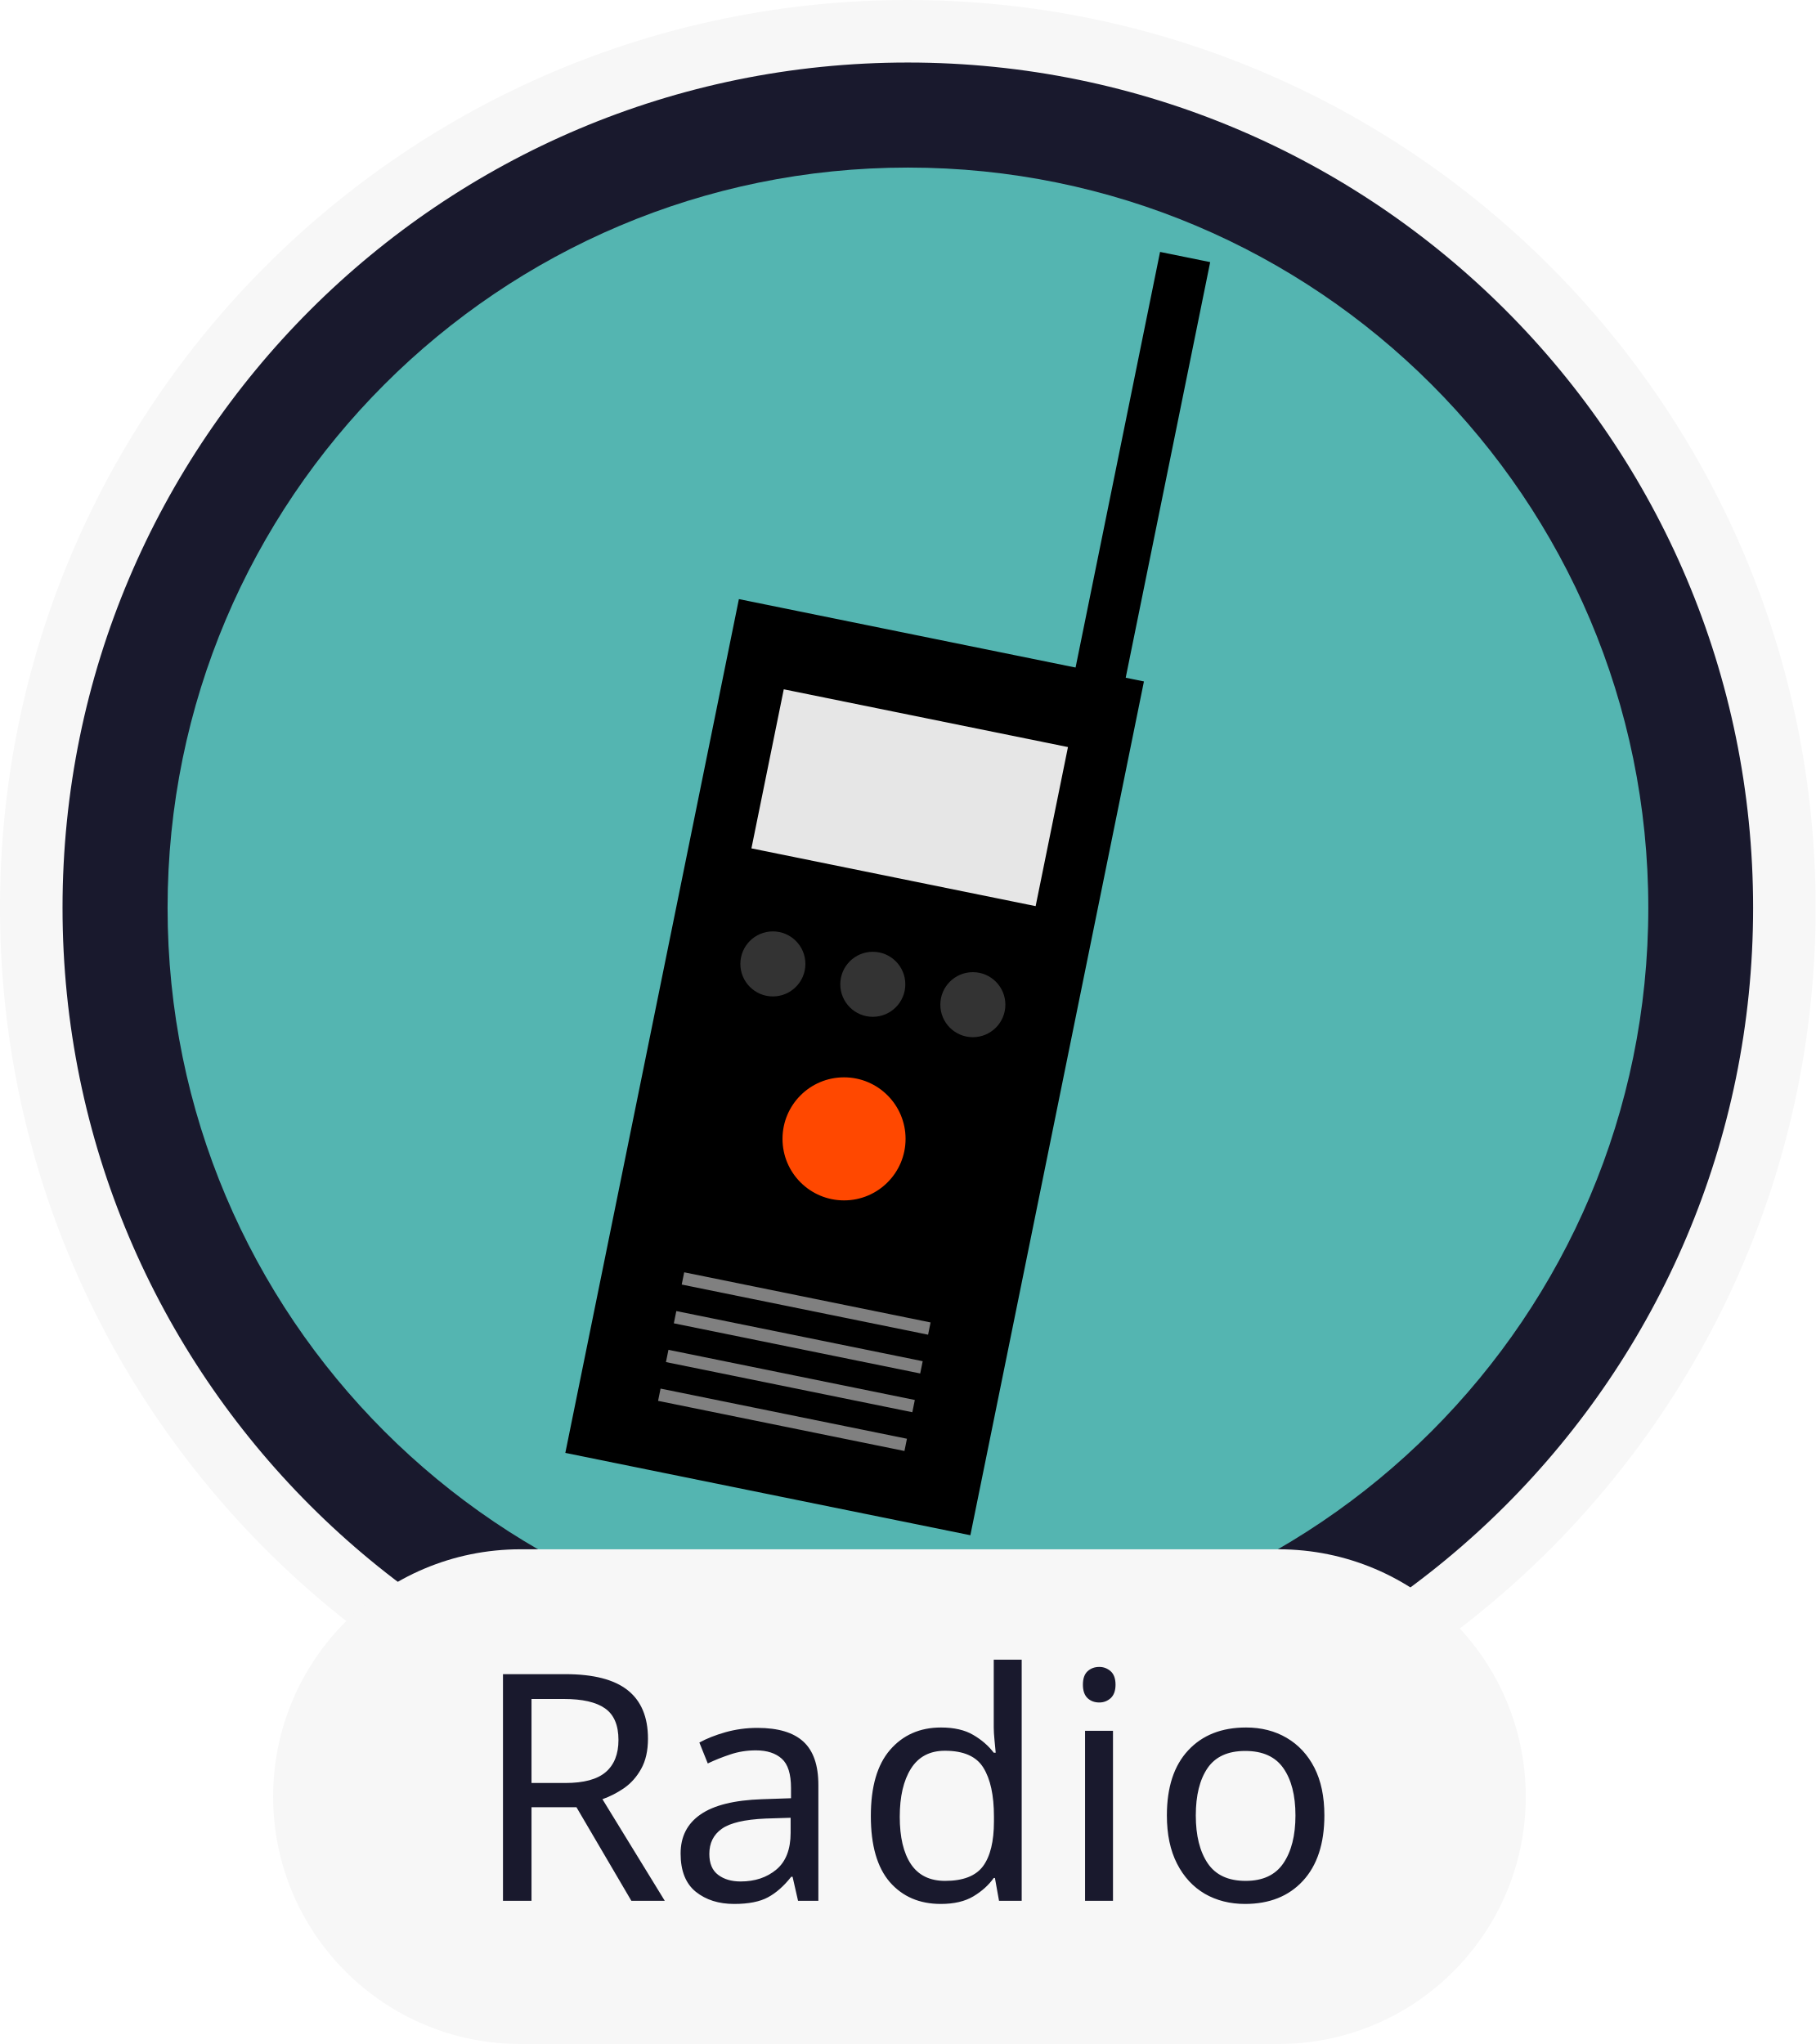
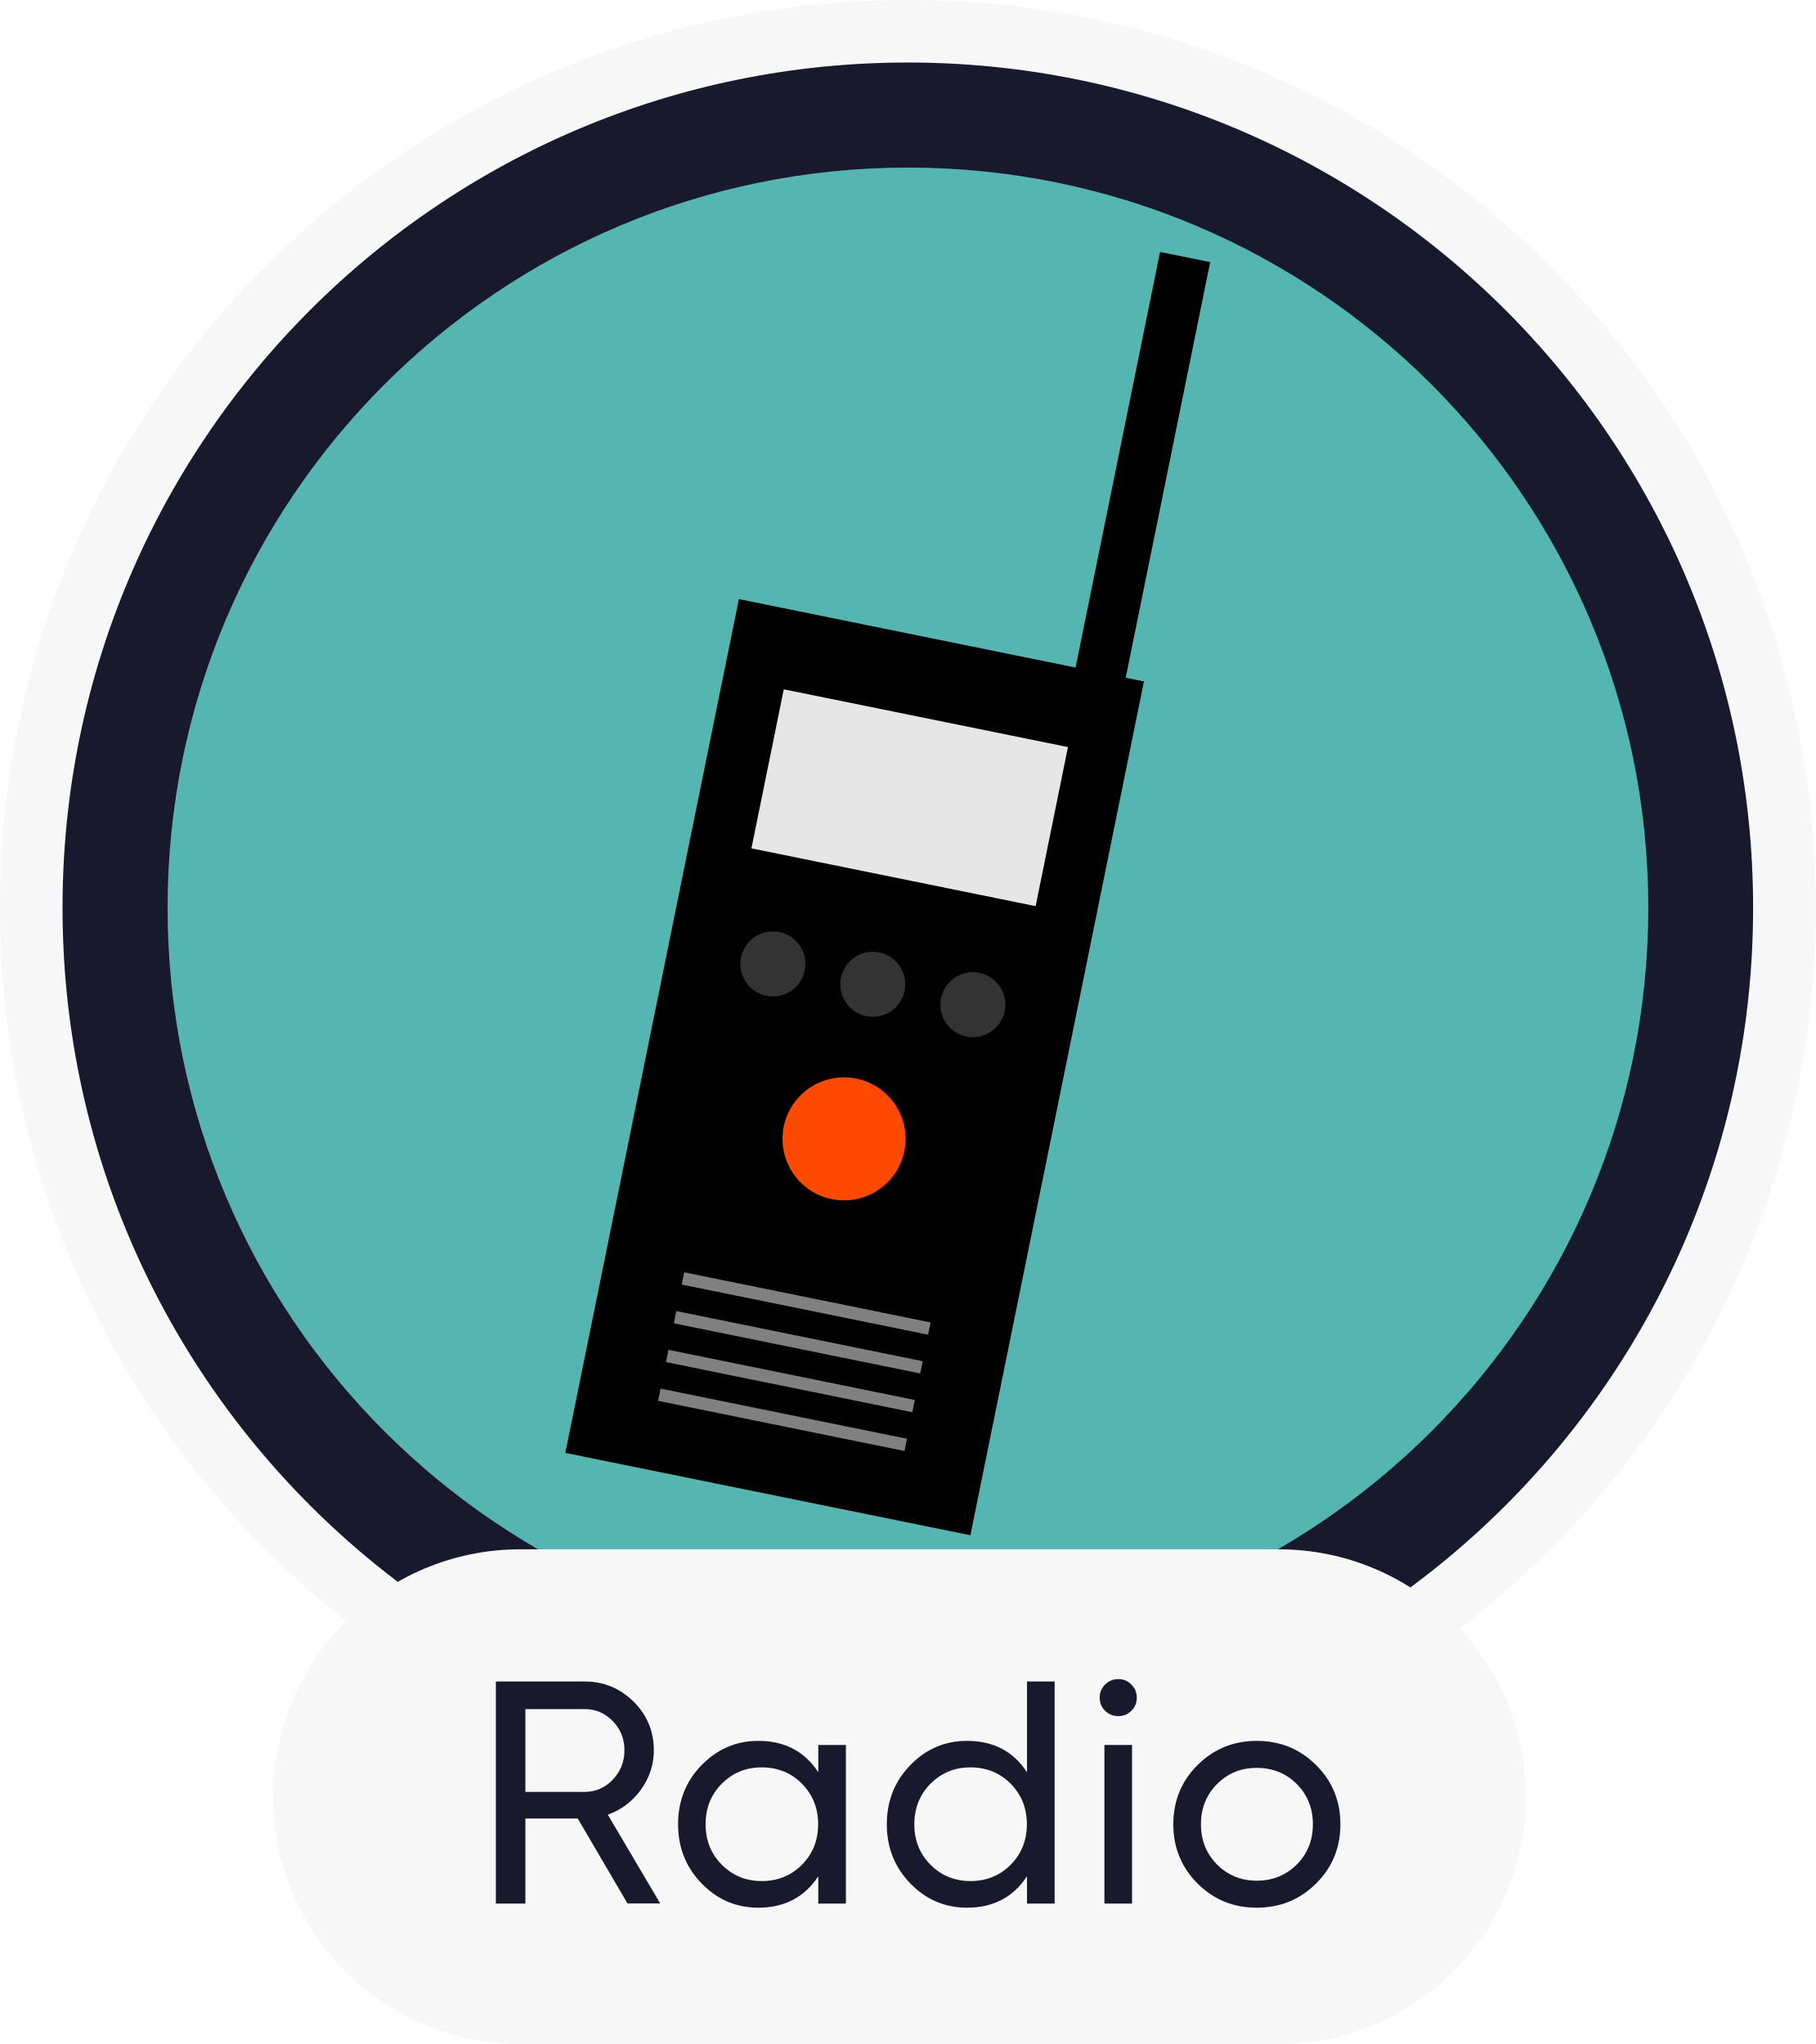
<svg xmlns="http://www.w3.org/2000/svg" viewBox="0 0 145.18 163.45">
  <defs>
-     <style>.d{stroke:#f7f7f7;stroke-width:5px;}.d,.e{stroke-miterlimit:10;}.d,.f{fill:#19192d;}.g{letter-spacing:.03em;}.e{stroke:gray;}.h{fill:#f7f7f7;}.i{fill:#e6e6e6;}.j{fill:#ff4800;}.k{fill:#333;}.l{fill:#54b5b1;}.f{font-family:Gilroy-Medium, Gilroy-Medium;font-size:25.37px;}</style>
+     <style>.d{stroke:#f7f7f7;stroke-width:5px;}.d,.e{stroke-miterlimit:10;}.d,.f{fill:#19192d;}.e{stroke:gray;}.g{fill:#f7f7f7;}.h{fill:#e6e6e6;}.i{fill:#ff4800;}.j{fill:#333;}.k{fill:#54b5b1;}</style>
  </defs>
  <g id="a" />
  <g id="b">
    <g id="c">
      <g>
        <circle class="d" cx="72.59" cy="72.59" r="70.09" />
-         <circle class="l" cx="72.6" cy="72.6" r="59.2" />
+         <circle class="k" cx="72.6" cy="72.6" r="59.2" />
        <g>
          <rect x="51.81" y="50.5" width="33.05" height="69.67" transform="translate(18.37 -11.9) rotate(11.49)" />
-           <rect class="i" x="61.14" y="57.3" width="23.19" height="12.98" transform="translate(14.17 -13.21) rotate(11.49)" />
-           <circle class="k" cx="61.8" cy="77.08" r="2.6" />
-           <circle class="j" cx="67.49" cy="91.07" r="4.92" />
-           <circle class="k" cx="69.79" cy="78.71" r="2.6" />
-           <circle class="k" cx="77.79" cy="80.34" r="2.6" />
+           <rect class="h" x="61.14" y="57.3" width="23.19" height="12.98" transform="translate(14.17 -13.21) rotate(11.49)" />
+           <circle class="j" cx="61.8" cy="77.08" r="2.6" />
+           <circle class="i" cx="67.49" cy="91.07" r="4.92" />
+           <circle class="j" cx="69.79" cy="78.71" r="2.6" />
+           <circle class="j" cx="77.79" cy="80.34" r="2.6" />
          <rect x="89.16" y="20.2" width="4.09" height="35.74" transform="translate(9.41 -17.41) rotate(11.49)" />
          <line class="e" x1="54.61" y1="102.23" x2="74.31" y2="106.24" />
          <line class="e" x1="53.98" y1="105.33" x2="73.68" y2="109.34" />
          <line class="e" x1="53.35" y1="108.43" x2="73.05" y2="112.44" />
          <line class="e" x1="52.72" y1="111.53" x2="72.42" y2="115.54" />
        </g>
-         <rect class="h" x="21.84" y="123.89" width="100.16" height="39.56" rx="19.78" ry="19.78" />
-         <text class="f" transform="translate(37.75 152)">
-           <tspan x="0" y="0">R</tspan>
-           <tspan class="g" x="15.5" y="0">adio</tspan>
-         </text>
+         <rect class="g" x="21.84" y="123.89" width="100.16" height="39.56" rx="19.78" ry="19.78" />
+         <g>
+           <path class="f" d="M50.18,152.22l-3.98-6.8h-4.19v6.8h-2.36v-17.76h7.1c1.52,0,2.82,.54,3.91,1.61,1.08,1.07,1.62,2.37,1.62,3.89,0,1.15-.34,2.2-1.03,3.15-.69,.95-1.57,1.62-2.65,2l4.19,7.1h-2.61Zm-8.17-15.55v6.62h4.74c.88,0,1.63-.33,2.25-.98,.62-.65,.93-1.43,.93-2.35s-.31-1.69-.93-2.33c-.62-.64-1.37-.96-2.25-.96h-4.74Z" />
+           <path class="f" d="M65.43,139.54h2.21v12.68h-2.21v-2.18c-1.1,1.67-2.7,2.51-4.79,2.51-1.78,0-3.29-.65-4.54-1.94-1.25-1.29-1.88-2.87-1.88-4.73s.62-3.44,1.88-4.73,2.77-1.94,4.54-1.94c2.1,0,3.7,.84,4.79,2.51v-2.18Zm-4.52,10.88c1.29,0,2.36-.44,3.22-1.31s1.29-1.95,1.29-3.23-.43-2.36-1.29-3.24c-.86-.87-1.94-1.31-3.22-1.31s-2.33,.44-3.2,1.31c-.86,.87-1.29,1.95-1.29,3.24s.43,2.36,1.29,3.23c.86,.87,1.93,1.31,3.2,1.31Z" />
+           <path class="f" d="M82.12,134.46h2.21v17.76h-2.21v-2.18c-1.1,1.67-2.7,2.51-4.79,2.51-1.78,0-3.29-.65-4.54-1.94-1.25-1.29-1.88-2.87-1.88-4.73s.63-3.44,1.88-4.73c1.25-1.29,2.76-1.94,4.54-1.94,2.1,0,3.7,.84,4.79,2.51v-7.25Zm-4.52,15.96c1.28,0,2.36-.44,3.22-1.31,.86-.87,1.29-1.95,1.29-3.23s-.43-2.36-1.29-3.24c-.86-.87-1.94-1.31-3.22-1.31s-2.33,.44-3.2,1.31c-.86,.87-1.29,1.95-1.29,3.24s.43,2.36,1.29,3.23c.86,.87,1.93,1.31,3.2,1.31Z" />
+           <path class="f" d="M89.43,137.23c-.42,0-.78-.14-1.07-.43-.29-.29-.43-.63-.43-1.04s.14-.76,.43-1.05c.29-.29,.64-.44,1.07-.44s.75,.15,1.04,.44c.29,.3,.43,.65,.43,1.05s-.14,.75-.43,1.04c-.29,.29-.63,.43-1.04,.43Zm-1.12,14.99v-12.68h2.21v12.68h-2.21Z" />
+           <path class="f" d="M105.23,150.62c-1.3,1.29-2.88,1.93-4.74,1.93s-3.44-.64-4.73-1.93c-1.29-1.29-1.94-2.87-1.94-4.74s.65-3.46,1.94-4.74,2.87-1.93,4.73-1.93,3.44,.64,4.74,1.93c1.3,1.29,1.95,2.87,1.95,4.74s-.65,3.46-1.95,4.74Zm-4.74-.23c1.27,0,2.33-.43,3.2-1.29,.86-.86,1.29-1.94,1.29-3.22s-.43-2.36-1.29-3.22c-.86-.86-1.93-1.29-3.2-1.29s-2.31,.43-3.17,1.29-1.29,1.94-1.29,3.22,.43,2.36,1.29,3.22,1.92,1.29,3.17,1.29Z" />
+         </g>
      </g>
    </g>
  </g>
</svg>
